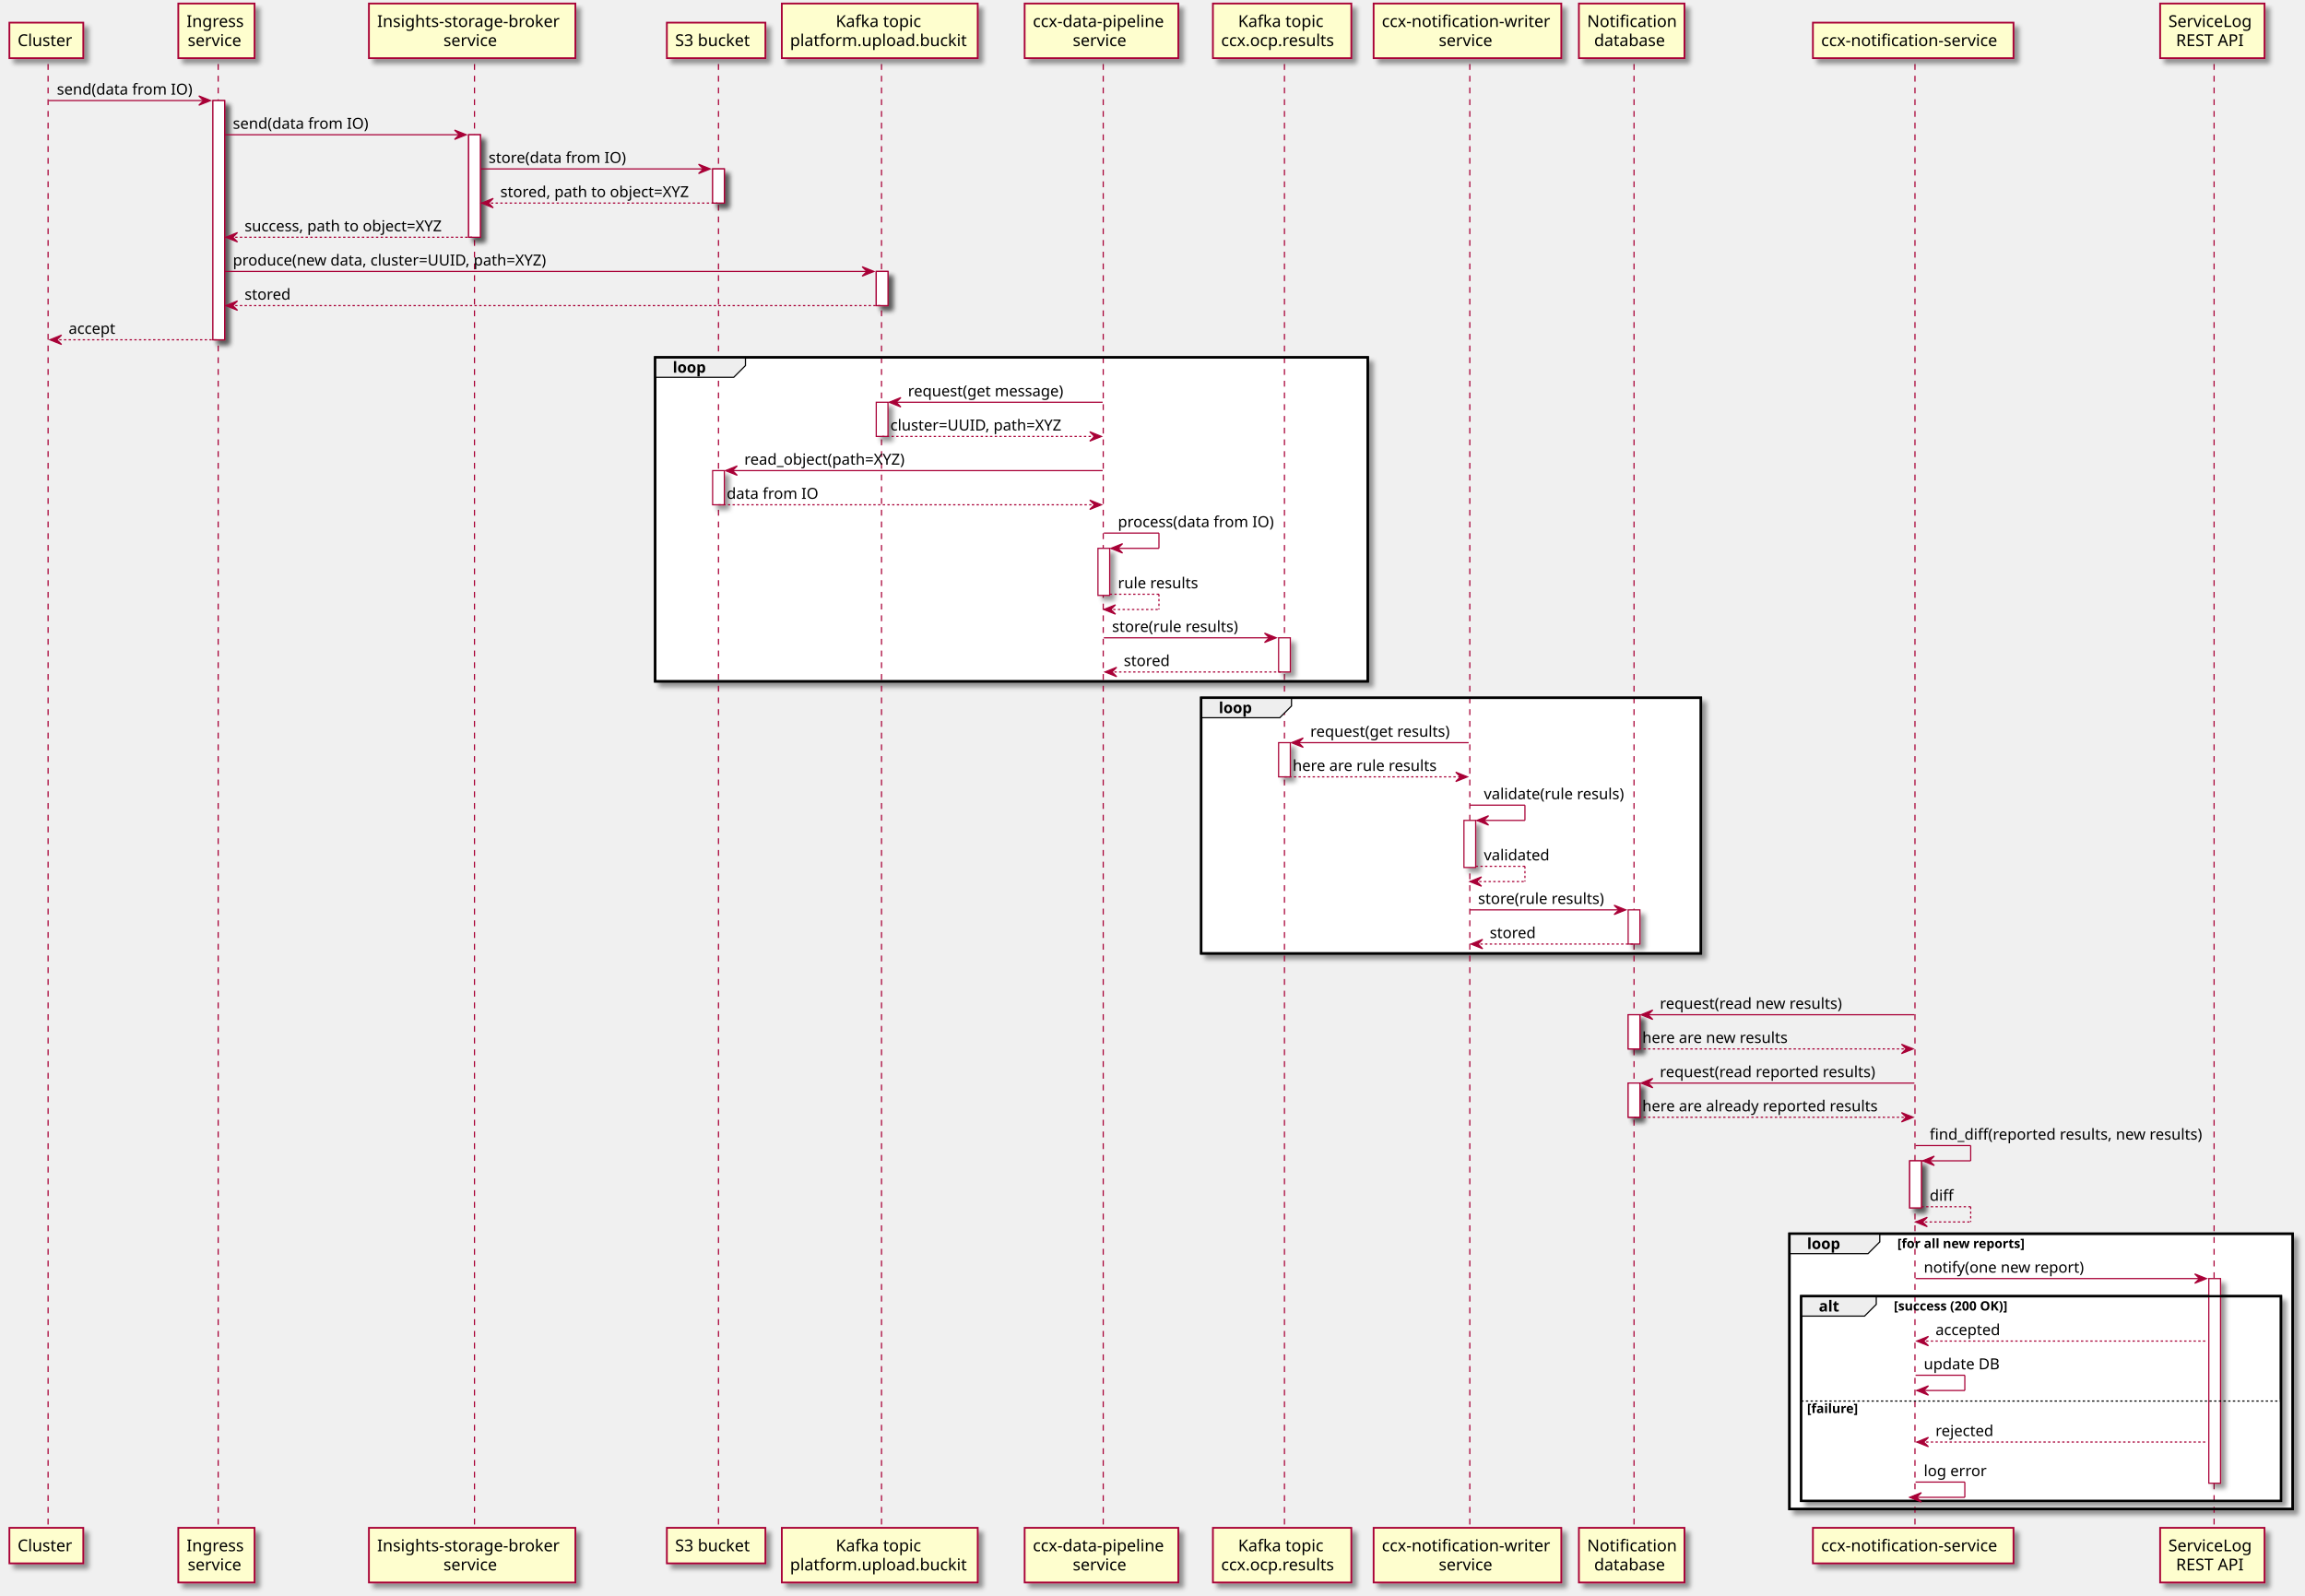
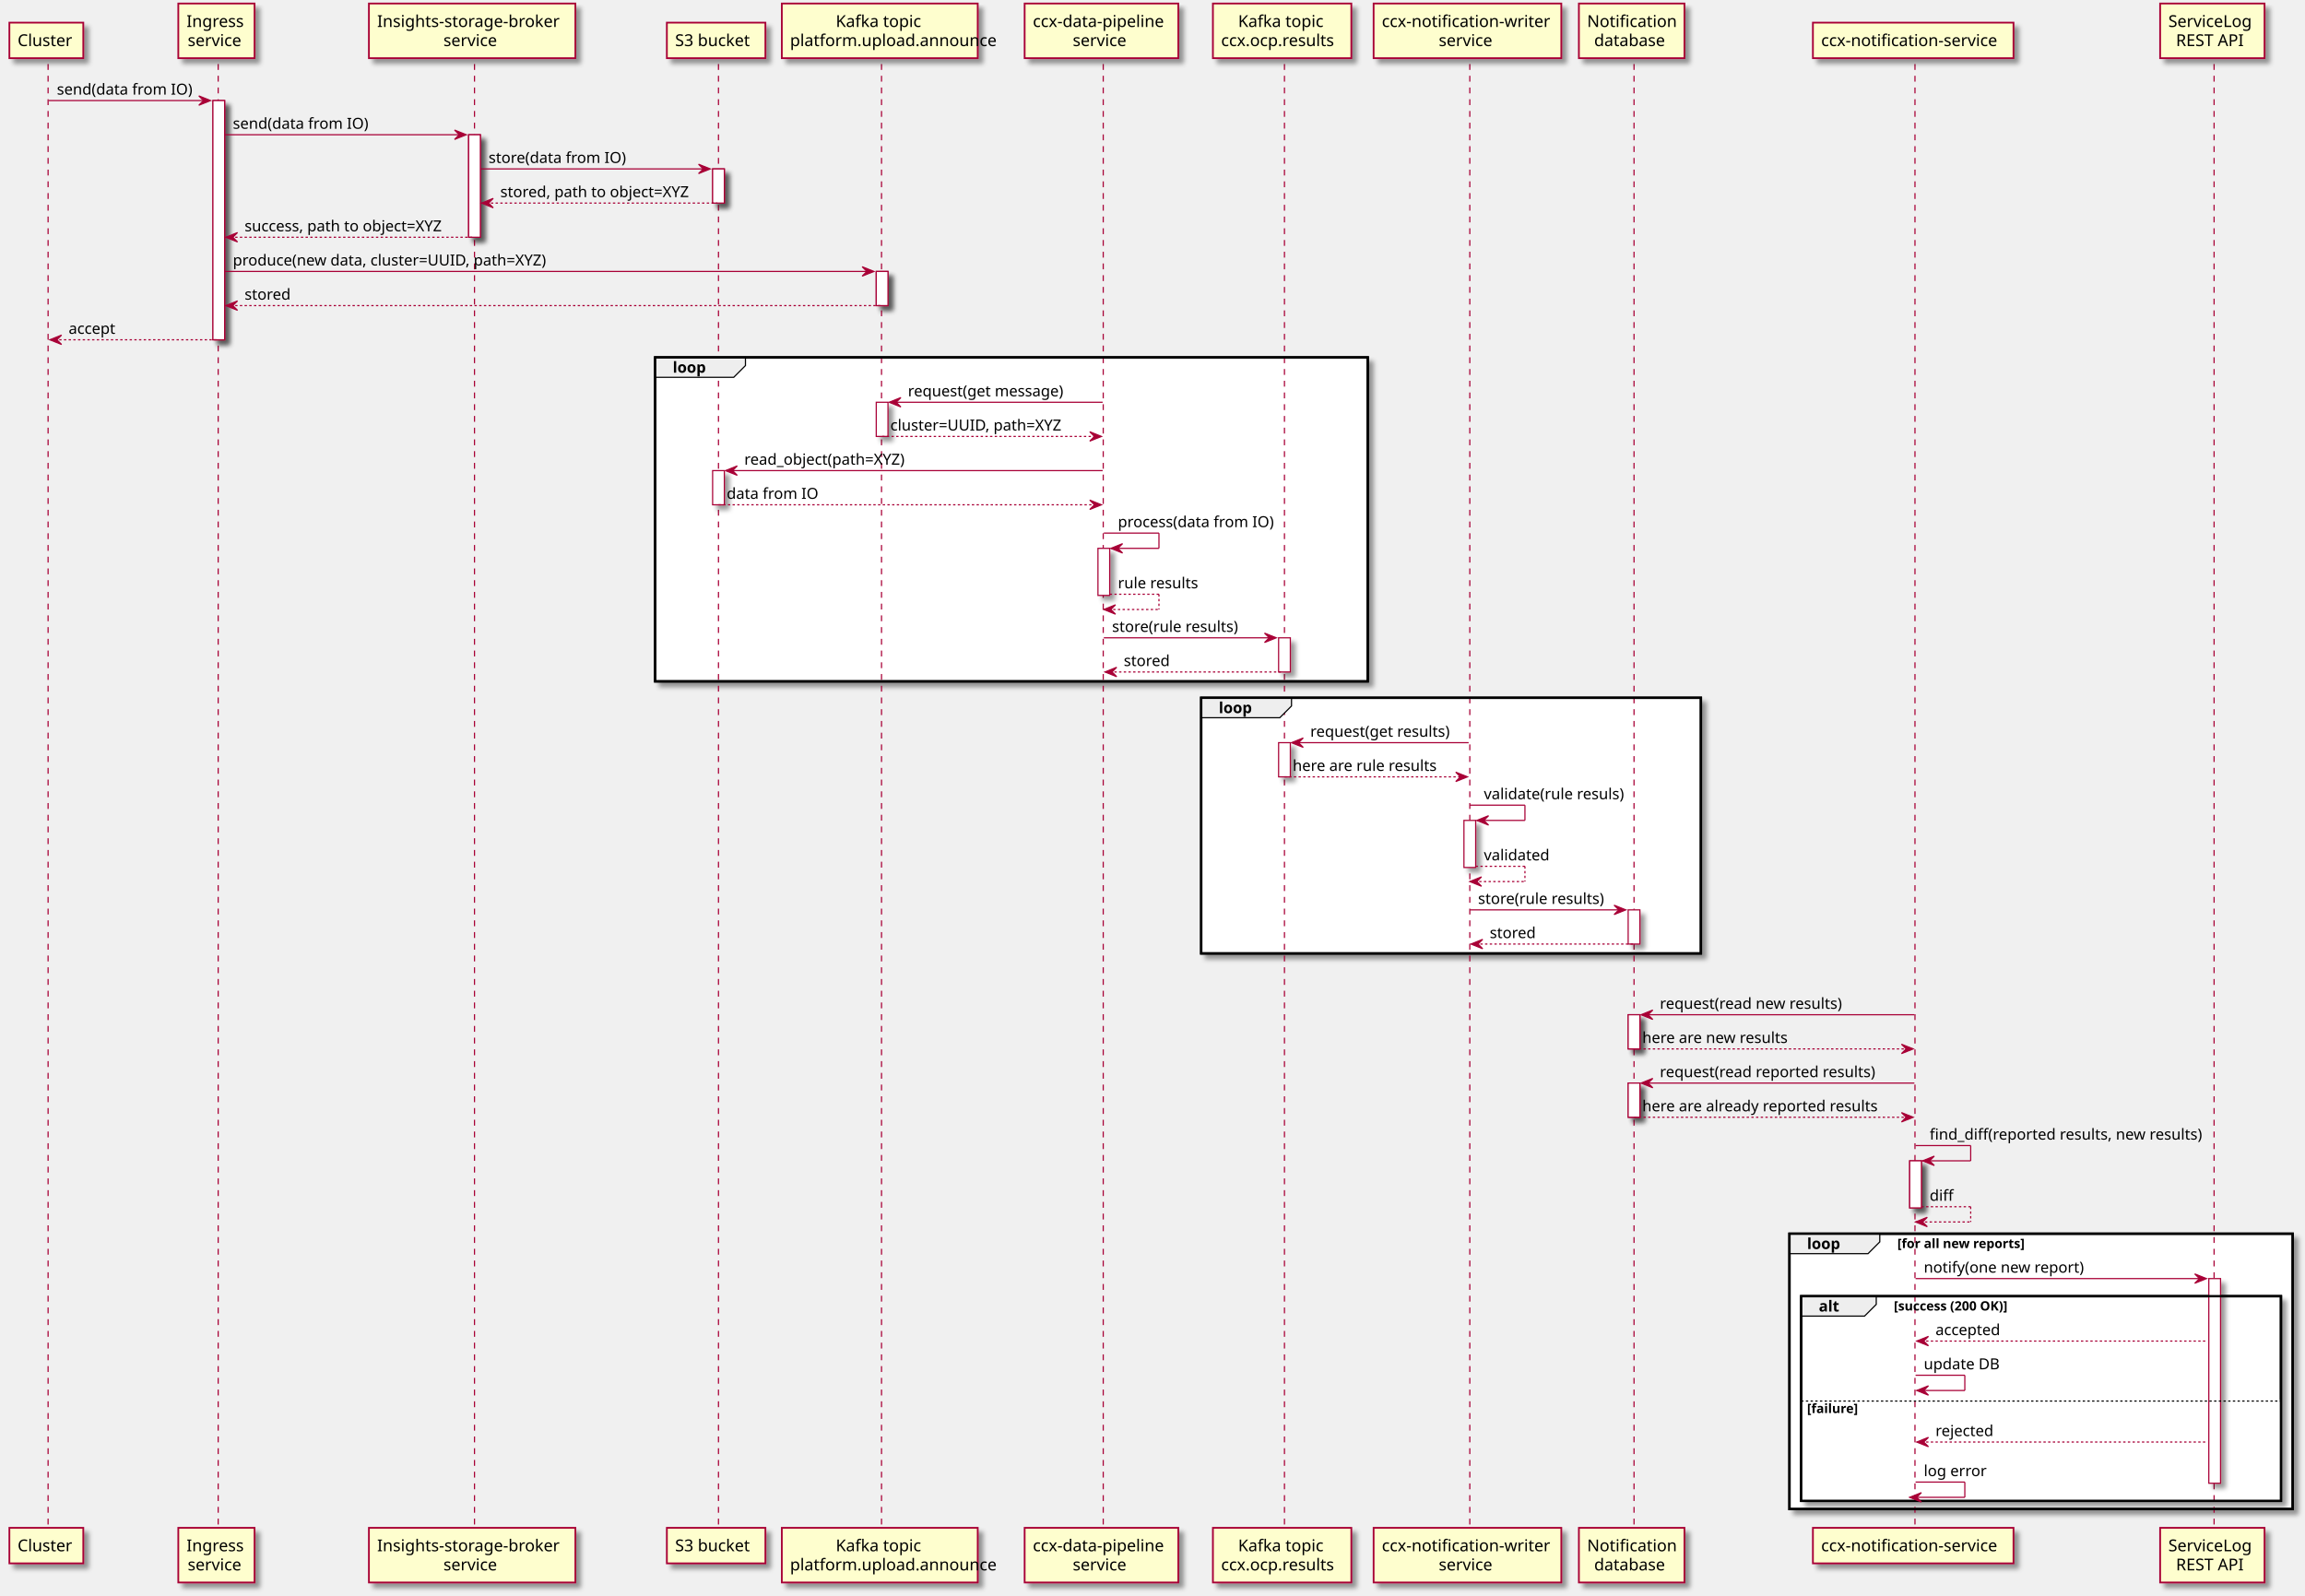
<svg xmlns="http://www.w3.org/2000/svg" contentScriptType="application/ecmascript" contentStyleType="text/css" height="1360px" preserveAspectRatio="none" style="width:1965px;height:1360px;" version="1.1" viewBox="0 0 1965 1360" width="1965px" zoomAndPan="magnify">
  <defs>
    <filter height="300%" id="f1haksggxg4vgh" width="300%" x="-1" y="-1">
      <feGaussianBlur result="blurOut" stdDeviation="2.0" />
      <feColorMatrix in="blurOut" result="blurOut2" type="matrix" values="0 0 0 0 0 0 0 0 0 0 0 0 0 0 0 0 0 0 .4 0" />
      <feOffset dx="4.0" dy="4.0" in="blurOut2" result="blurOut3" />
      <feBlend in="SourceGraphic" in2="blurOut3" mode="normal" />
    </filter>
  </defs>
  <g>
    <rect fill="#FFFFFF" filter="url(#f1haksggxg4vgh)" height="203.93" style="stroke: #A80036; stroke-width: 1.0;" width="10" x="181.5" y="85.727" />
    <rect fill="#FFFFFF" filter="url(#f1haksggxg4vgh)" height="87.398" style="stroke: #A80036; stroke-width: 1.0;" width="10" x="399.5" y="114.859" />
    <rect fill="#FFFFFF" filter="url(#f1haksggxg4vgh)" height="29.133" style="stroke: #A80036; stroke-width: 1.0;" width="10" x="607.5" y="143.992" />
    <rect fill="#FFFFFF" filter="url(#f1haksggxg4vgh)" height="29.133" style="stroke: #A80036; stroke-width: 1.0;" width="10" x="607.5" y="401.188" />
    <rect fill="#FFFFFF" filter="url(#f1haksggxg4vgh)" height="29.133" style="stroke: #A80036; stroke-width: 1.0;" width="10" x="747" y="231.391" />
    <rect fill="#FFFFFF" filter="url(#f1haksggxg4vgh)" height="29.133" style="stroke: #A80036; stroke-width: 1.0;" width="10" x="747" y="342.922" />
    <rect fill="#FFFFFF" filter="url(#f1haksggxg4vgh)" height="40.133" style="stroke: #A80036; stroke-width: 1.0;" width="10" x="936" y="467.453" />
    <rect fill="#FFFFFF" filter="url(#f1haksggxg4vgh)" height="29.133" style="stroke: #A80036; stroke-width: 1.0;" width="10" x="1090" y="543.719" />
    <rect fill="#FFFFFF" filter="url(#f1haksggxg4vgh)" height="29.133" style="stroke: #A80036; stroke-width: 1.0;" width="10" x="1090" y="633.117" />
    <rect fill="#FFFFFF" filter="url(#f1haksggxg4vgh)" height="40.133" style="stroke: #A80036; stroke-width: 1.0;" width="10" x="1248" y="699.383" />
    <rect fill="#FFFFFF" filter="url(#f1haksggxg4vgh)" height="29.133" style="stroke: #A80036; stroke-width: 1.0;" width="10" x="1388" y="775.648" />
    <rect fill="#FFFFFF" filter="url(#f1haksggxg4vgh)" height="29.133" style="stroke: #A80036; stroke-width: 1.0;" width="10" x="1388" y="865.047" />
    <rect fill="#FFFFFF" filter="url(#f1haksggxg4vgh)" height="29.133" style="stroke: #A80036; stroke-width: 1.0;" width="10" x="1388" y="923.312" />
    <rect fill="#FFFFFF" filter="url(#f1haksggxg4vgh)" height="40.133" style="stroke: #A80036; stroke-width: 1.0;" width="10" x="1628" y="989.578" />
    <rect fill="#FFFFFF" filter="url(#f1haksggxg4vgh)" height="174.469" style="stroke: #A80036; stroke-width: 1.0;" width="10" x="1883" y="1089.977" />
    <rect fill="#FFFFFF" filter="url(#f1haksggxg4vgh)" height="276.195" style="stroke: #000000; stroke-width: 2.0;" width="607.5" x="558.5" y="304.656" />
    <rect fill="#FFFFFF" filter="url(#f1haksggxg4vgh)" height="217.93" style="stroke: #000000; stroke-width: 2.0;" width="426" x="1024" y="594.852" />
    <rect fill="#FFFFFF" filter="url(#f1haksggxg4vgh)" height="234.734" style="stroke: #000000; stroke-width: 2.0;" width="429" x="1525.5" y="1051.711" />
    <rect fill="#FFFFFF" filter="url(#f1haksggxg4vgh)" height="174.469" style="stroke: #000000; stroke-width: 2.0;" width="409" x="1535.5" y="1104.977" />
    <rect fill="#FFFFFF" height="86.07" style="stroke: none; stroke-width: 1.0;" width="409" x="1535.5" y="1193.375" />
    <line style="stroke: #A80036; stroke-width: 1.0; stroke-dasharray: 5.0,5.0;" x1="41" x2="41" y1="54.594" y2="1303.445" />
    <line style="stroke: #A80036; stroke-width: 1.0; stroke-dasharray: 5.0,5.0;" x1="186" x2="186" y1="54.594" y2="1303.445" />
    <line style="stroke: #A80036; stroke-width: 1.0; stroke-dasharray: 5.0,5.0;" x1="404.5" x2="404.5" y1="54.594" y2="1303.445" />
    <line style="stroke: #A80036; stroke-width: 1.0; stroke-dasharray: 5.0,5.0;" x1="612.5" x2="612.5" y1="54.594" y2="1303.445" />
    <line style="stroke: #A80036; stroke-width: 1.0; stroke-dasharray: 5.0,5.0;" x1="751.5" x2="751.5" y1="54.594" y2="1303.445" />
    <line style="stroke: #A80036; stroke-width: 1.0; stroke-dasharray: 5.0,5.0;" x1="940.5" x2="940.5" y1="54.594" y2="1303.445" />
    <line style="stroke: #A80036; stroke-width: 1.0; stroke-dasharray: 5.0,5.0;" x1="1095" x2="1095" y1="54.594" y2="1303.445" />
    <line style="stroke: #A80036; stroke-width: 1.0; stroke-dasharray: 5.0,5.0;" x1="1253" x2="1253" y1="54.594" y2="1303.445" />
    <line style="stroke: #A80036; stroke-width: 1.0; stroke-dasharray: 5.0,5.0;" x1="1393" x2="1393" y1="54.594" y2="1303.445" />
    <line style="stroke: #A80036; stroke-width: 1.0; stroke-dasharray: 5.0,5.0;" x1="1632.5" x2="1632.5" y1="54.594" y2="1303.445" />
    <line style="stroke: #A80036; stroke-width: 1.0; stroke-dasharray: 5.0,5.0;" x1="1887.5" x2="1887.5" y1="54.594" y2="1303.445" />
    <rect fill="#FEFECE" filter="url(#f1haksggxg4vgh)" height="30.297" style="stroke: #A80036; stroke-width: 1.5;" width="63" x="8" y="19.297" />
    <text fill="#000000" font-family="sans-serif" font-size="14" lengthAdjust="spacingAndGlyphs" textLength="49" x="15" y="39.292">Cluster</text>
    <rect fill="#FEFECE" filter="url(#f1haksggxg4vgh)" height="30.297" style="stroke: #A80036; stroke-width: 1.5;" width="63" x="8" y="1302.445" />
    <text fill="#000000" font-family="sans-serif" font-size="14" lengthAdjust="spacingAndGlyphs" textLength="49" x="15" y="1322.44">Cluster</text>
    <rect fill="#FEFECE" filter="url(#f1haksggxg4vgh)" height="46.594" style="stroke: #A80036; stroke-width: 1.5;" width="65" x="152" y="3" />
    <text fill="#000000" font-family="sans-serif" font-size="14" lengthAdjust="spacingAndGlyphs" textLength="51" x="159" y="22.995">Ingress</text>
    <text fill="#000000" font-family="sans-serif" font-size="14" lengthAdjust="spacingAndGlyphs" textLength="49" x="160" y="39.292">service</text>
    <rect fill="#FEFECE" filter="url(#f1haksggxg4vgh)" height="46.594" style="stroke: #A80036; stroke-width: 1.5;" width="65" x="152" y="1302.445" />
    <text fill="#000000" font-family="sans-serif" font-size="14" lengthAdjust="spacingAndGlyphs" textLength="51" x="159" y="1322.44">Ingress</text>
    <text fill="#000000" font-family="sans-serif" font-size="14" lengthAdjust="spacingAndGlyphs" textLength="49" x="160" y="1338.737">service</text>
    <rect fill="#FEFECE" filter="url(#f1haksggxg4vgh)" height="46.594" style="stroke: #A80036; stroke-width: 1.5;" width="176" x="314.5" y="3" />
    <text fill="#000000" font-family="sans-serif" font-size="14" lengthAdjust="spacingAndGlyphs" textLength="162" x="321.5" y="22.995">Insights-storage-broker</text>
    <text fill="#000000" font-family="sans-serif" font-size="14" lengthAdjust="spacingAndGlyphs" textLength="49" x="378" y="39.292">service</text>
    <rect fill="#FEFECE" filter="url(#f1haksggxg4vgh)" height="46.594" style="stroke: #A80036; stroke-width: 1.5;" width="176" x="314.5" y="1302.445" />
    <text fill="#000000" font-family="sans-serif" font-size="14" lengthAdjust="spacingAndGlyphs" textLength="162" x="321.5" y="1322.44">Insights-storage-broker</text>
    <text fill="#000000" font-family="sans-serif" font-size="14" lengthAdjust="spacingAndGlyphs" textLength="49" x="378" y="1338.737">service</text>
    <rect fill="#FEFECE" filter="url(#f1haksggxg4vgh)" height="30.297" style="stroke: #A80036; stroke-width: 1.5;" width="84" x="568.5" y="19.297" />
    <text fill="#000000" font-family="sans-serif" font-size="14" lengthAdjust="spacingAndGlyphs" textLength="70" x="575.5" y="39.292">S3 bucket</text>
    <rect fill="#FEFECE" filter="url(#f1haksggxg4vgh)" height="30.297" style="stroke: #A80036; stroke-width: 1.5;" width="84" x="568.5" y="1302.445" />
    <text fill="#000000" font-family="sans-serif" font-size="14" lengthAdjust="spacingAndGlyphs" textLength="70" x="575.5" y="1322.44">S3 bucket</text>
    <rect fill="#FEFECE" filter="url(#f1haksggxg4vgh)" height="46.594" style="stroke: #A80036; stroke-width: 1.5;" width="167" x="666.5" y="3" />
    <text fill="#000000" font-family="sans-serif" font-size="14" lengthAdjust="spacingAndGlyphs" textLength="75" x="712.5" y="22.995">Kafka topic</text>
-     <text fill="#000000" font-family="sans-serif" font-size="14" lengthAdjust="spacingAndGlyphs" textLength="153" x="673.5" y="39.292">platform.upload.buckit</text>
+     <text fill="#000000" font-family="sans-serif" font-size="14" lengthAdjust="spacingAndGlyphs" textLength="153" x="673.5" y="39.292">platform.upload.announce</text>
    <rect fill="#FEFECE" filter="url(#f1haksggxg4vgh)" height="46.594" style="stroke: #A80036; stroke-width: 1.5;" width="167" x="666.5" y="1302.445" />
    <text fill="#000000" font-family="sans-serif" font-size="14" lengthAdjust="spacingAndGlyphs" textLength="75" x="712.5" y="1322.44">Kafka topic</text>
-     <text fill="#000000" font-family="sans-serif" font-size="14" lengthAdjust="spacingAndGlyphs" textLength="153" x="673.5" y="1338.737">platform.upload.buckit</text>
+     <text fill="#000000" font-family="sans-serif" font-size="14" lengthAdjust="spacingAndGlyphs" textLength="153" x="673.5" y="1338.737">platform.upload.announce</text>
    <rect fill="#FEFECE" filter="url(#f1haksggxg4vgh)" height="46.594" style="stroke: #A80036; stroke-width: 1.5;" width="131" x="873.5" y="3" />
    <text fill="#000000" font-family="sans-serif" font-size="14" lengthAdjust="spacingAndGlyphs" textLength="117" x="880.5" y="22.995">ccx-data-pipeline</text>
    <text fill="#000000" font-family="sans-serif" font-size="14" lengthAdjust="spacingAndGlyphs" textLength="49" x="914.5" y="39.292">service</text>
    <rect fill="#FEFECE" filter="url(#f1haksggxg4vgh)" height="46.594" style="stroke: #A80036; stroke-width: 1.5;" width="131" x="873.5" y="1302.445" />
    <text fill="#000000" font-family="sans-serif" font-size="14" lengthAdjust="spacingAndGlyphs" textLength="117" x="880.5" y="1322.44">ccx-data-pipeline</text>
    <text fill="#000000" font-family="sans-serif" font-size="14" lengthAdjust="spacingAndGlyphs" textLength="49" x="914.5" y="1338.737">service</text>
    <rect fill="#FEFECE" filter="url(#f1haksggxg4vgh)" height="46.594" style="stroke: #A80036; stroke-width: 1.5;" width="118" x="1034" y="3" />
    <text fill="#000000" font-family="sans-serif" font-size="14" lengthAdjust="spacingAndGlyphs" textLength="75" x="1055.5" y="22.995">Kafka topic</text>
    <text fill="#000000" font-family="sans-serif" font-size="14" lengthAdjust="spacingAndGlyphs" textLength="104" x="1041" y="39.292">ccx.ocp.results</text>
    <rect fill="#FEFECE" filter="url(#f1haksggxg4vgh)" height="46.594" style="stroke: #A80036; stroke-width: 1.5;" width="118" x="1034" y="1302.445" />
    <text fill="#000000" font-family="sans-serif" font-size="14" lengthAdjust="spacingAndGlyphs" textLength="75" x="1055.5" y="1322.44">Kafka topic</text>
    <text fill="#000000" font-family="sans-serif" font-size="14" lengthAdjust="spacingAndGlyphs" textLength="104" x="1041" y="1338.737">ccx.ocp.results</text>
    <rect fill="#FEFECE" filter="url(#f1haksggxg4vgh)" height="46.594" style="stroke: #A80036; stroke-width: 1.5;" width="160" x="1171" y="3" />
    <text fill="#000000" font-family="sans-serif" font-size="14" lengthAdjust="spacingAndGlyphs" textLength="146" x="1178" y="22.995">ccx-notification-writer</text>
    <text fill="#000000" font-family="sans-serif" font-size="14" lengthAdjust="spacingAndGlyphs" textLength="49" x="1226.5" y="39.292">service</text>
    <rect fill="#FEFECE" filter="url(#f1haksggxg4vgh)" height="46.594" style="stroke: #A80036; stroke-width: 1.5;" width="160" x="1171" y="1302.445" />
    <text fill="#000000" font-family="sans-serif" font-size="14" lengthAdjust="spacingAndGlyphs" textLength="146" x="1178" y="1322.44">ccx-notification-writer</text>
    <text fill="#000000" font-family="sans-serif" font-size="14" lengthAdjust="spacingAndGlyphs" textLength="49" x="1226.5" y="1338.737">service</text>
    <rect fill="#FEFECE" filter="url(#f1haksggxg4vgh)" height="46.594" style="stroke: #A80036; stroke-width: 1.5;" width="90" x="1346" y="3" />
    <text fill="#000000" font-family="sans-serif" font-size="14" lengthAdjust="spacingAndGlyphs" textLength="76" x="1353" y="22.995">Notification</text>
    <text fill="#000000" font-family="sans-serif" font-size="14" lengthAdjust="spacingAndGlyphs" textLength="64" x="1359" y="39.292">database</text>
    <rect fill="#FEFECE" filter="url(#f1haksggxg4vgh)" height="46.594" style="stroke: #A80036; stroke-width: 1.5;" width="90" x="1346" y="1302.445" />
    <text fill="#000000" font-family="sans-serif" font-size="14" lengthAdjust="spacingAndGlyphs" textLength="76" x="1353" y="1322.44">Notification</text>
    <text fill="#000000" font-family="sans-serif" font-size="14" lengthAdjust="spacingAndGlyphs" textLength="64" x="1359" y="1338.737">database</text>
    <rect fill="#FEFECE" filter="url(#f1haksggxg4vgh)" height="30.297" style="stroke: #A80036; stroke-width: 1.5;" width="171" x="1545.5" y="19.297" />
    <text fill="#000000" font-family="sans-serif" font-size="14" lengthAdjust="spacingAndGlyphs" textLength="157" x="1552.5" y="39.292">ccx-notification-service</text>
    <rect fill="#FEFECE" filter="url(#f1haksggxg4vgh)" height="30.297" style="stroke: #A80036; stroke-width: 1.5;" width="171" x="1545.5" y="1302.445" />
    <text fill="#000000" font-family="sans-serif" font-size="14" lengthAdjust="spacingAndGlyphs" textLength="157" x="1552.5" y="1322.44">ccx-notification-service</text>
    <rect fill="#FEFECE" filter="url(#f1haksggxg4vgh)" height="46.594" style="stroke: #A80036; stroke-width: 1.5;" width="89" x="1841.5" y="3" />
    <text fill="#000000" font-family="sans-serif" font-size="14" lengthAdjust="spacingAndGlyphs" textLength="75" x="1848.5" y="22.995">ServiceLog</text>
    <text fill="#000000" font-family="sans-serif" font-size="14" lengthAdjust="spacingAndGlyphs" textLength="62" x="1855" y="39.292">REST API</text>
    <rect fill="#FEFECE" filter="url(#f1haksggxg4vgh)" height="46.594" style="stroke: #A80036; stroke-width: 1.5;" width="89" x="1841.5" y="1302.445" />
    <text fill="#000000" font-family="sans-serif" font-size="14" lengthAdjust="spacingAndGlyphs" textLength="75" x="1848.5" y="1322.44">ServiceLog</text>
    <text fill="#000000" font-family="sans-serif" font-size="14" lengthAdjust="spacingAndGlyphs" textLength="62" x="1855" y="1338.737">REST API</text>
    <rect fill="#FFFFFF" filter="url(#f1haksggxg4vgh)" height="203.93" style="stroke: #A80036; stroke-width: 1.0;" width="10" x="181.5" y="85.727" />
    <rect fill="#FFFFFF" filter="url(#f1haksggxg4vgh)" height="87.398" style="stroke: #A80036; stroke-width: 1.0;" width="10" x="399.5" y="114.859" />
    <rect fill="#FFFFFF" filter="url(#f1haksggxg4vgh)" height="29.133" style="stroke: #A80036; stroke-width: 1.0;" width="10" x="607.5" y="143.992" />
    <rect fill="#FFFFFF" filter="url(#f1haksggxg4vgh)" height="29.133" style="stroke: #A80036; stroke-width: 1.0;" width="10" x="607.5" y="401.188" />
    <rect fill="#FFFFFF" filter="url(#f1haksggxg4vgh)" height="29.133" style="stroke: #A80036; stroke-width: 1.0;" width="10" x="747" y="231.391" />
    <rect fill="#FFFFFF" filter="url(#f1haksggxg4vgh)" height="29.133" style="stroke: #A80036; stroke-width: 1.0;" width="10" x="747" y="342.922" />
    <rect fill="#FFFFFF" filter="url(#f1haksggxg4vgh)" height="40.133" style="stroke: #A80036; stroke-width: 1.0;" width="10" x="936" y="467.453" />
    <rect fill="#FFFFFF" filter="url(#f1haksggxg4vgh)" height="29.133" style="stroke: #A80036; stroke-width: 1.0;" width="10" x="1090" y="543.719" />
    <rect fill="#FFFFFF" filter="url(#f1haksggxg4vgh)" height="29.133" style="stroke: #A80036; stroke-width: 1.0;" width="10" x="1090" y="633.117" />
    <rect fill="#FFFFFF" filter="url(#f1haksggxg4vgh)" height="40.133" style="stroke: #A80036; stroke-width: 1.0;" width="10" x="1248" y="699.383" />
    <rect fill="#FFFFFF" filter="url(#f1haksggxg4vgh)" height="29.133" style="stroke: #A80036; stroke-width: 1.0;" width="10" x="1388" y="775.648" />
    <rect fill="#FFFFFF" filter="url(#f1haksggxg4vgh)" height="29.133" style="stroke: #A80036; stroke-width: 1.0;" width="10" x="1388" y="865.047" />
    <rect fill="#FFFFFF" filter="url(#f1haksggxg4vgh)" height="29.133" style="stroke: #A80036; stroke-width: 1.0;" width="10" x="1388" y="923.312" />
    <rect fill="#FFFFFF" filter="url(#f1haksggxg4vgh)" height="40.133" style="stroke: #A80036; stroke-width: 1.0;" width="10" x="1628" y="989.578" />
    <rect fill="#FFFFFF" filter="url(#f1haksggxg4vgh)" height="174.469" style="stroke: #A80036; stroke-width: 1.0;" width="10" x="1883" y="1089.977" />
    <polygon fill="#A80036" points="169.5,81.727,179.5,85.727,169.5,89.727,173.5,85.727" style="stroke: #A80036; stroke-width: 1.0;" />
    <line style="stroke: #A80036; stroke-width: 1.0;" x1="41.5" x2="175.5" y1="85.727" y2="85.727" />
    <text fill="#000000" font-family="sans-serif" font-size="13" lengthAdjust="spacingAndGlyphs" textLength="121" x="48.5" y="80.661">send(data from IO)</text>
    <polygon fill="#A80036" points="387.5,110.859,397.5,114.859,387.5,118.859,391.5,114.859" style="stroke: #A80036; stroke-width: 1.0;" />
    <line style="stroke: #A80036; stroke-width: 1.0;" x1="191.5" x2="393.5" y1="114.859" y2="114.859" />
    <text fill="#000000" font-family="sans-serif" font-size="13" lengthAdjust="spacingAndGlyphs" textLength="121" x="198.5" y="109.793">send(data from IO)</text>
    <polygon fill="#A80036" points="595.5,139.992,605.5,143.992,595.5,147.992,599.5,143.992" style="stroke: #A80036; stroke-width: 1.0;" />
    <line style="stroke: #A80036; stroke-width: 1.0;" x1="409.5" x2="601.5" y1="143.992" y2="143.992" />
    <text fill="#000000" font-family="sans-serif" font-size="13" lengthAdjust="spacingAndGlyphs" textLength="123" x="416.5" y="138.926">store(data from IO)</text>
    <polygon fill="#A80036" points="420.5,169.125,410.5,173.125,420.5,177.125,416.5,173.125" style="stroke: #A80036; stroke-width: 1.0;" />
    <line style="stroke: #A80036; stroke-width: 1.0; stroke-dasharray: 2.0,2.0;" x1="414.5" x2="611.5" y1="173.125" y2="173.125" />
    <text fill="#000000" font-family="sans-serif" font-size="13" lengthAdjust="spacingAndGlyphs" textLength="174" x="426.5" y="168.059">stored, path to object=XYZ</text>
    <polygon fill="#A80036" points="202.5,198.258,192.5,202.258,202.5,206.258,198.5,202.258" style="stroke: #A80036; stroke-width: 1.0;" />
    <line style="stroke: #A80036; stroke-width: 1.0; stroke-dasharray: 2.0,2.0;" x1="196.5" x2="403.5" y1="202.258" y2="202.258" />
    <text fill="#000000" font-family="sans-serif" font-size="13" lengthAdjust="spacingAndGlyphs" textLength="184" x="208.5" y="197.192">success, path to object=XYZ</text>
    <polygon fill="#A80036" points="735,227.391,745,231.391,735,235.391,739,231.391" style="stroke: #A80036; stroke-width: 1.0;" />
    <line style="stroke: #A80036; stroke-width: 1.0;" x1="191.5" x2="741" y1="231.391" y2="231.391" />
    <text fill="#000000" font-family="sans-serif" font-size="13" lengthAdjust="spacingAndGlyphs" textLength="288" x="198.5" y="226.325">produce(new data, cluster=UUID, path=XYZ)</text>
    <polygon fill="#A80036" points="202.5,256.523,192.5,260.523,202.5,264.523,198.5,260.523" style="stroke: #A80036; stroke-width: 1.0;" />
    <line style="stroke: #A80036; stroke-width: 1.0; stroke-dasharray: 2.0,2.0;" x1="196.5" x2="751" y1="260.523" y2="260.523" />
    <text fill="#000000" font-family="sans-serif" font-size="13" lengthAdjust="spacingAndGlyphs" textLength="41" x="208.5" y="255.458">stored</text>
    <polygon fill="#A80036" points="52.5,285.656,42.5,289.656,52.5,293.656,48.5,289.656" style="stroke: #A80036; stroke-width: 1.0;" />
    <line style="stroke: #A80036; stroke-width: 1.0; stroke-dasharray: 2.0,2.0;" x1="46.5" x2="185.5" y1="289.656" y2="289.656" />
    <text fill="#000000" font-family="sans-serif" font-size="13" lengthAdjust="spacingAndGlyphs" textLength="43" x="58.5" y="284.59">accept</text>
    <path d="M558.5,304.656 L635.5,304.656 L635.5,311.656 L625.5,321.656 L558.5,321.656 L558.5,304.656 " fill="#EEEEEE" style="stroke: #000000; stroke-width: 1.0;" />
    <rect fill="none" height="276.195" style="stroke: #000000; stroke-width: 2.0;" width="607.5" x="558.5" y="304.656" />
    <text fill="#000000" font-family="sans-serif" font-size="13" font-weight="bold" lengthAdjust="spacingAndGlyphs" textLength="32" x="573.5" y="317.723">loop</text>
    <polygon fill="#A80036" points="768,338.922,758,342.922,768,346.922,764,342.922" style="stroke: #A80036; stroke-width: 1.0;" />
    <line style="stroke: #A80036; stroke-width: 1.0;" x1="762" x2="940" y1="342.922" y2="342.922" />
    <text fill="#000000" font-family="sans-serif" font-size="13" lengthAdjust="spacingAndGlyphs" textLength="143" x="774" y="337.856">request(get message)</text>
    <polygon fill="#A80036" points="929,368.055,939,372.055,929,376.055,933,372.055" style="stroke: #A80036; stroke-width: 1.0;" />
    <line style="stroke: #A80036; stroke-width: 1.0; stroke-dasharray: 2.0,2.0;" x1="752" x2="935" y1="372.055" y2="372.055" />
    <text fill="#000000" font-family="sans-serif" font-size="13" lengthAdjust="spacingAndGlyphs" textLength="160" x="759" y="366.989">cluster=UUID, path=XYZ</text>
    <polygon fill="#A80036" points="628.5,397.188,618.5,401.188,628.5,405.188,624.5,401.188" style="stroke: #A80036; stroke-width: 1.0;" />
    <line style="stroke: #A80036; stroke-width: 1.0;" x1="622.5" x2="940" y1="401.188" y2="401.188" />
    <text fill="#000000" font-family="sans-serif" font-size="13" lengthAdjust="spacingAndGlyphs" textLength="150" x="634.5" y="396.122">read_object(path=XYZ)</text>
    <polygon fill="#A80036" points="929,426.32,939,430.32,929,434.32,933,430.32" style="stroke: #A80036; stroke-width: 1.0;" />
    <line style="stroke: #A80036; stroke-width: 1.0; stroke-dasharray: 2.0,2.0;" x1="612.5" x2="935" y1="430.32" y2="430.32" />
    <text fill="#000000" font-family="sans-serif" font-size="13" lengthAdjust="spacingAndGlyphs" textLength="80" x="619.5" y="425.254">data from IO</text>
    <line style="stroke: #A80036; stroke-width: 1.0;" x1="941" x2="988" y1="454.453" y2="454.453" />
    <line style="stroke: #A80036; stroke-width: 1.0;" x1="988" x2="988" y1="454.453" y2="467.453" />
    <line style="stroke: #A80036; stroke-width: 1.0;" x1="947" x2="988" y1="467.453" y2="467.453" />
    <polygon fill="#A80036" points="957,463.453,947,467.453,957,471.453,953,467.453" style="stroke: #A80036; stroke-width: 1.0;" />
    <text fill="#000000" font-family="sans-serif" font-size="13" lengthAdjust="spacingAndGlyphs" textLength="140" x="953" y="449.387">process(data from IO)</text>
    <line style="stroke: #A80036; stroke-width: 1.0; stroke-dasharray: 2.0,2.0;" x1="946" x2="988" y1="506.586" y2="506.586" />
    <line style="stroke: #A80036; stroke-width: 1.0; stroke-dasharray: 2.0,2.0;" x1="988" x2="988" y1="506.586" y2="519.586" />
    <line style="stroke: #A80036; stroke-width: 1.0; stroke-dasharray: 2.0,2.0;" x1="941" x2="988" y1="519.586" y2="519.586" />
    <polygon fill="#A80036" points="951,515.586,941,519.586,951,523.586,947,519.586" style="stroke: #A80036; stroke-width: 1.0;" />
    <text fill="#000000" font-family="sans-serif" font-size="13" lengthAdjust="spacingAndGlyphs" textLength="71" x="953" y="501.52">rule results</text>
    <polygon fill="#A80036" points="1078,539.719,1088,543.719,1078,547.719,1082,543.719" style="stroke: #A80036; stroke-width: 1.0;" />
    <line style="stroke: #A80036; stroke-width: 1.0;" x1="941" x2="1084" y1="543.719" y2="543.719" />
    <text fill="#000000" font-family="sans-serif" font-size="13" lengthAdjust="spacingAndGlyphs" textLength="114" x="948" y="538.653">store(rule results)</text>
    <polygon fill="#A80036" points="952,568.852,942,572.852,952,576.852,948,572.852" style="stroke: #A80036; stroke-width: 1.0;" />
    <line style="stroke: #A80036; stroke-width: 1.0; stroke-dasharray: 2.0,2.0;" x1="946" x2="1094" y1="572.852" y2="572.852" />
    <text fill="#000000" font-family="sans-serif" font-size="13" lengthAdjust="spacingAndGlyphs" textLength="41" x="958" y="567.786">stored</text>
    <path d="M1024,594.852 L1101,594.852 L1101,601.852 L1091,611.852 L1024,611.852 L1024,594.852 " fill="#EEEEEE" style="stroke: #000000; stroke-width: 1.0;" />
    <rect fill="none" height="217.93" style="stroke: #000000; stroke-width: 2.0;" width="426" x="1024" y="594.852" />
    <text fill="#000000" font-family="sans-serif" font-size="13" font-weight="bold" lengthAdjust="spacingAndGlyphs" textLength="32" x="1039" y="607.918">loop</text>
    <polygon fill="#A80036" points="1111,629.117,1101,633.117,1111,637.117,1107,633.117" style="stroke: #A80036; stroke-width: 1.0;" />
    <line style="stroke: #A80036; stroke-width: 1.0;" x1="1105" x2="1252" y1="633.117" y2="633.117" />
    <text fill="#000000" font-family="sans-serif" font-size="13" lengthAdjust="spacingAndGlyphs" textLength="127" x="1117" y="628.051">request(get results)</text>
    <polygon fill="#A80036" points="1241,658.25,1251,662.25,1241,666.25,1245,662.25" style="stroke: #A80036; stroke-width: 1.0;" />
    <line style="stroke: #A80036; stroke-width: 1.0; stroke-dasharray: 2.0,2.0;" x1="1095" x2="1247" y1="662.25" y2="662.25" />
    <text fill="#000000" font-family="sans-serif" font-size="13" lengthAdjust="spacingAndGlyphs" textLength="129" x="1102" y="657.184">here are rule results</text>
    <line style="stroke: #A80036; stroke-width: 1.0;" x1="1253" x2="1300" y1="686.383" y2="686.383" />
    <line style="stroke: #A80036; stroke-width: 1.0;" x1="1300" x2="1300" y1="686.383" y2="699.383" />
    <line style="stroke: #A80036; stroke-width: 1.0;" x1="1259" x2="1300" y1="699.383" y2="699.383" />
    <polygon fill="#A80036" points="1269,695.383,1259,699.383,1269,703.383,1265,699.383" style="stroke: #A80036; stroke-width: 1.0;" />
    <text fill="#000000" font-family="sans-serif" font-size="13" lengthAdjust="spacingAndGlyphs" textLength="126" x="1265" y="681.317">validate(rule resuls)</text>
    <line style="stroke: #A80036; stroke-width: 1.0; stroke-dasharray: 2.0,2.0;" x1="1258" x2="1300" y1="738.516" y2="738.516" />
    <line style="stroke: #A80036; stroke-width: 1.0; stroke-dasharray: 2.0,2.0;" x1="1300" x2="1300" y1="738.516" y2="751.516" />
    <line style="stroke: #A80036; stroke-width: 1.0; stroke-dasharray: 2.0,2.0;" x1="1253" x2="1300" y1="751.516" y2="751.516" />
    <polygon fill="#A80036" points="1263,747.516,1253,751.516,1263,755.516,1259,751.516" style="stroke: #A80036; stroke-width: 1.0;" />
    <text fill="#000000" font-family="sans-serif" font-size="13" lengthAdjust="spacingAndGlyphs" textLength="58" x="1265" y="733.45">validated</text>
    <polygon fill="#A80036" points="1376,771.648,1386,775.648,1376,779.648,1380,775.648" style="stroke: #A80036; stroke-width: 1.0;" />
    <line style="stroke: #A80036; stroke-width: 1.0;" x1="1253" x2="1382" y1="775.648" y2="775.648" />
    <text fill="#000000" font-family="sans-serif" font-size="13" lengthAdjust="spacingAndGlyphs" textLength="114" x="1260" y="770.582">store(rule results)</text>
    <polygon fill="#A80036" points="1264,800.781,1254,804.781,1264,808.781,1260,804.781" style="stroke: #A80036; stroke-width: 1.0;" />
    <line style="stroke: #A80036; stroke-width: 1.0; stroke-dasharray: 2.0,2.0;" x1="1258" x2="1392" y1="804.781" y2="804.781" />
    <text fill="#000000" font-family="sans-serif" font-size="13" lengthAdjust="spacingAndGlyphs" textLength="41" x="1270" y="799.715">stored</text>
    <polygon fill="#A80036" points="1409,861.047,1399,865.047,1409,869.047,1405,865.047" style="stroke: #A80036; stroke-width: 1.0;" />
    <line style="stroke: #A80036; stroke-width: 1.0;" x1="1403" x2="1632" y1="865.047" y2="865.047" />
    <text fill="#000000" font-family="sans-serif" font-size="13" lengthAdjust="spacingAndGlyphs" textLength="164" x="1415" y="859.981">request(read new results)</text>
    <polygon fill="#A80036" points="1621,890.18,1631,894.18,1621,898.18,1625,894.18" style="stroke: #A80036; stroke-width: 1.0;" />
    <line style="stroke: #A80036; stroke-width: 1.0; stroke-dasharray: 2.0,2.0;" x1="1393" x2="1627" y1="894.18" y2="894.18" />
    <text fill="#000000" font-family="sans-serif" font-size="13" lengthAdjust="spacingAndGlyphs" textLength="130" x="1400" y="889.114">here are new results</text>
    <polygon fill="#A80036" points="1409,919.312,1399,923.312,1409,927.312,1405,923.312" style="stroke: #A80036; stroke-width: 1.0;" />
    <line style="stroke: #A80036; stroke-width: 1.0;" x1="1403" x2="1632" y1="923.312" y2="923.312" />
    <text fill="#000000" font-family="sans-serif" font-size="13" lengthAdjust="spacingAndGlyphs" textLength="194" x="1415" y="918.247">request(read reported results)</text>
    <polygon fill="#A80036" points="1621,948.445,1631,952.445,1621,956.445,1625,952.445" style="stroke: #A80036; stroke-width: 1.0;" />
    <line style="stroke: #A80036; stroke-width: 1.0; stroke-dasharray: 2.0,2.0;" x1="1393" x2="1627" y1="952.445" y2="952.445" />
    <text fill="#000000" font-family="sans-serif" font-size="13" lengthAdjust="spacingAndGlyphs" textLength="211" x="1400" y="947.379">here are already reported results</text>
    <line style="stroke: #A80036; stroke-width: 1.0;" x1="1633" x2="1680" y1="976.578" y2="976.578" />
    <line style="stroke: #A80036; stroke-width: 1.0;" x1="1680" x2="1680" y1="976.578" y2="989.578" />
    <line style="stroke: #A80036; stroke-width: 1.0;" x1="1639" x2="1680" y1="989.578" y2="989.578" />
    <polygon fill="#A80036" points="1649,985.578,1639,989.578,1649,993.578,1645,989.578" style="stroke: #A80036; stroke-width: 1.0;" />
    <text fill="#000000" font-family="sans-serif" font-size="13" lengthAdjust="spacingAndGlyphs" textLength="241" x="1645" y="971.512">find_diff(reported results, new results)</text>
    <line style="stroke: #A80036; stroke-width: 1.0; stroke-dasharray: 2.0,2.0;" x1="1638" x2="1680" y1="1028.711" y2="1028.711" />
    <line style="stroke: #A80036; stroke-width: 1.0; stroke-dasharray: 2.0,2.0;" x1="1680" x2="1680" y1="1028.711" y2="1041.711" />
    <line style="stroke: #A80036; stroke-width: 1.0; stroke-dasharray: 2.0,2.0;" x1="1633" x2="1680" y1="1041.711" y2="1041.711" />
    <polygon fill="#A80036" points="1643,1037.711,1633,1041.711,1643,1045.711,1639,1041.711" style="stroke: #A80036; stroke-width: 1.0;" />
    <text fill="#000000" font-family="sans-serif" font-size="13" lengthAdjust="spacingAndGlyphs" textLength="19" x="1645" y="1023.645">diff</text>
    <path d="M1525.5,1051.711 L1602.5,1051.711 L1602.5,1058.711 L1592.5,1068.711 L1525.5,1068.711 L1525.5,1051.711 " fill="#EEEEEE" style="stroke: #000000; stroke-width: 1.0;" />
    <rect fill="none" height="234.734" style="stroke: #000000; stroke-width: 2.0;" width="429" x="1525.5" y="1051.711" />
    <text fill="#000000" font-family="sans-serif" font-size="13" font-weight="bold" lengthAdjust="spacingAndGlyphs" textLength="32" x="1540.5" y="1064.778">loop</text>
    <text fill="#000000" font-family="sans-serif" font-size="11" font-weight="bold" lengthAdjust="spacingAndGlyphs" textLength="129" x="1617.5" y="1063.921">[for all new reports]</text>
    <polygon fill="#A80036" points="1871,1085.977,1881,1089.977,1871,1093.977,1875,1089.977" style="stroke: #A80036; stroke-width: 1.0;" />
    <line style="stroke: #A80036; stroke-width: 1.0;" x1="1633" x2="1877" y1="1089.977" y2="1089.977" />
    <text fill="#000000" font-family="sans-serif" font-size="13" lengthAdjust="spacingAndGlyphs" textLength="141" x="1640" y="1084.911">notify(one new report)</text>
    <path d="M1535.5,1104.977 L1599.5,1104.977 L1599.5,1111.977 L1589.5,1121.977 L1535.5,1121.977 L1535.5,1104.977 " fill="#EEEEEE" style="stroke: #000000; stroke-width: 1.0;" />
    <rect fill="none" height="174.469" style="stroke: #000000; stroke-width: 2.0;" width="409" x="1535.5" y="1104.977" />
    <text fill="#000000" font-family="sans-serif" font-size="13" font-weight="bold" lengthAdjust="spacingAndGlyphs" textLength="19" x="1550.5" y="1118.043">alt</text>
    <text fill="#000000" font-family="sans-serif" font-size="11" font-weight="bold" lengthAdjust="spacingAndGlyphs" textLength="122" x="1614.5" y="1117.187">[success (200 OK)]</text>
    <polygon fill="#A80036" points="1644,1139.242,1634,1143.242,1644,1147.242,1640,1143.242" style="stroke: #A80036; stroke-width: 1.0;" />
    <line style="stroke: #A80036; stroke-width: 1.0; stroke-dasharray: 2.0,2.0;" x1="1638" x2="1882" y1="1143.242" y2="1143.242" />
    <text fill="#000000" font-family="sans-serif" font-size="13" lengthAdjust="spacingAndGlyphs" textLength="59" x="1650" y="1138.176">accepted</text>
    <line style="stroke: #A80036; stroke-width: 1.0;" x1="1633" x2="1675" y1="1172.375" y2="1172.375" />
    <line style="stroke: #A80036; stroke-width: 1.0;" x1="1675" x2="1675" y1="1172.375" y2="1185.375" />
    <line style="stroke: #A80036; stroke-width: 1.0;" x1="1634" x2="1675" y1="1185.375" y2="1185.375" />
    <polygon fill="#A80036" points="1644,1181.375,1634,1185.375,1644,1189.375,1640,1185.375" style="stroke: #A80036; stroke-width: 1.0;" />
    <text fill="#000000" font-family="sans-serif" font-size="13" lengthAdjust="spacingAndGlyphs" textLength="68" x="1640" y="1167.309">update DB</text>
    <line style="stroke: #000000; stroke-width: 1.0; stroke-dasharray: 2.0,2.0;" x1="1535.5" x2="1944.5" y1="1194.375" y2="1194.375" />
    <text fill="#000000" font-family="sans-serif" font-size="11" font-weight="bold" lengthAdjust="spacingAndGlyphs" textLength="52" x="1540.5" y="1204.585">[failure]</text>
    <polygon fill="#A80036" points="1644,1225.312,1634,1229.312,1644,1233.312,1640,1229.312" style="stroke: #A80036; stroke-width: 1.0;" />
    <line style="stroke: #A80036; stroke-width: 1.0; stroke-dasharray: 2.0,2.0;" x1="1638" x2="1882" y1="1229.312" y2="1229.312" />
    <text fill="#000000" font-family="sans-serif" font-size="13" lengthAdjust="spacingAndGlyphs" textLength="52" x="1650" y="1224.247">rejected</text>
    <line style="stroke: #A80036; stroke-width: 1.0;" x1="1633" x2="1675" y1="1263.445" y2="1263.445" />
    <line style="stroke: #A80036; stroke-width: 1.0;" x1="1675" x2="1675" y1="1263.445" y2="1276.445" />
    <line style="stroke: #A80036; stroke-width: 1.0;" x1="1628" x2="1675" y1="1276.445" y2="1276.445" />
    <polygon fill="#A80036" points="1638,1272.445,1628,1276.445,1638,1280.445,1634,1276.445" style="stroke: #A80036; stroke-width: 1.0;" />
    <text fill="#000000" font-family="sans-serif" font-size="13" lengthAdjust="spacingAndGlyphs" textLength="54" x="1640" y="1258.379">log error</text>
  </g>
</svg>
